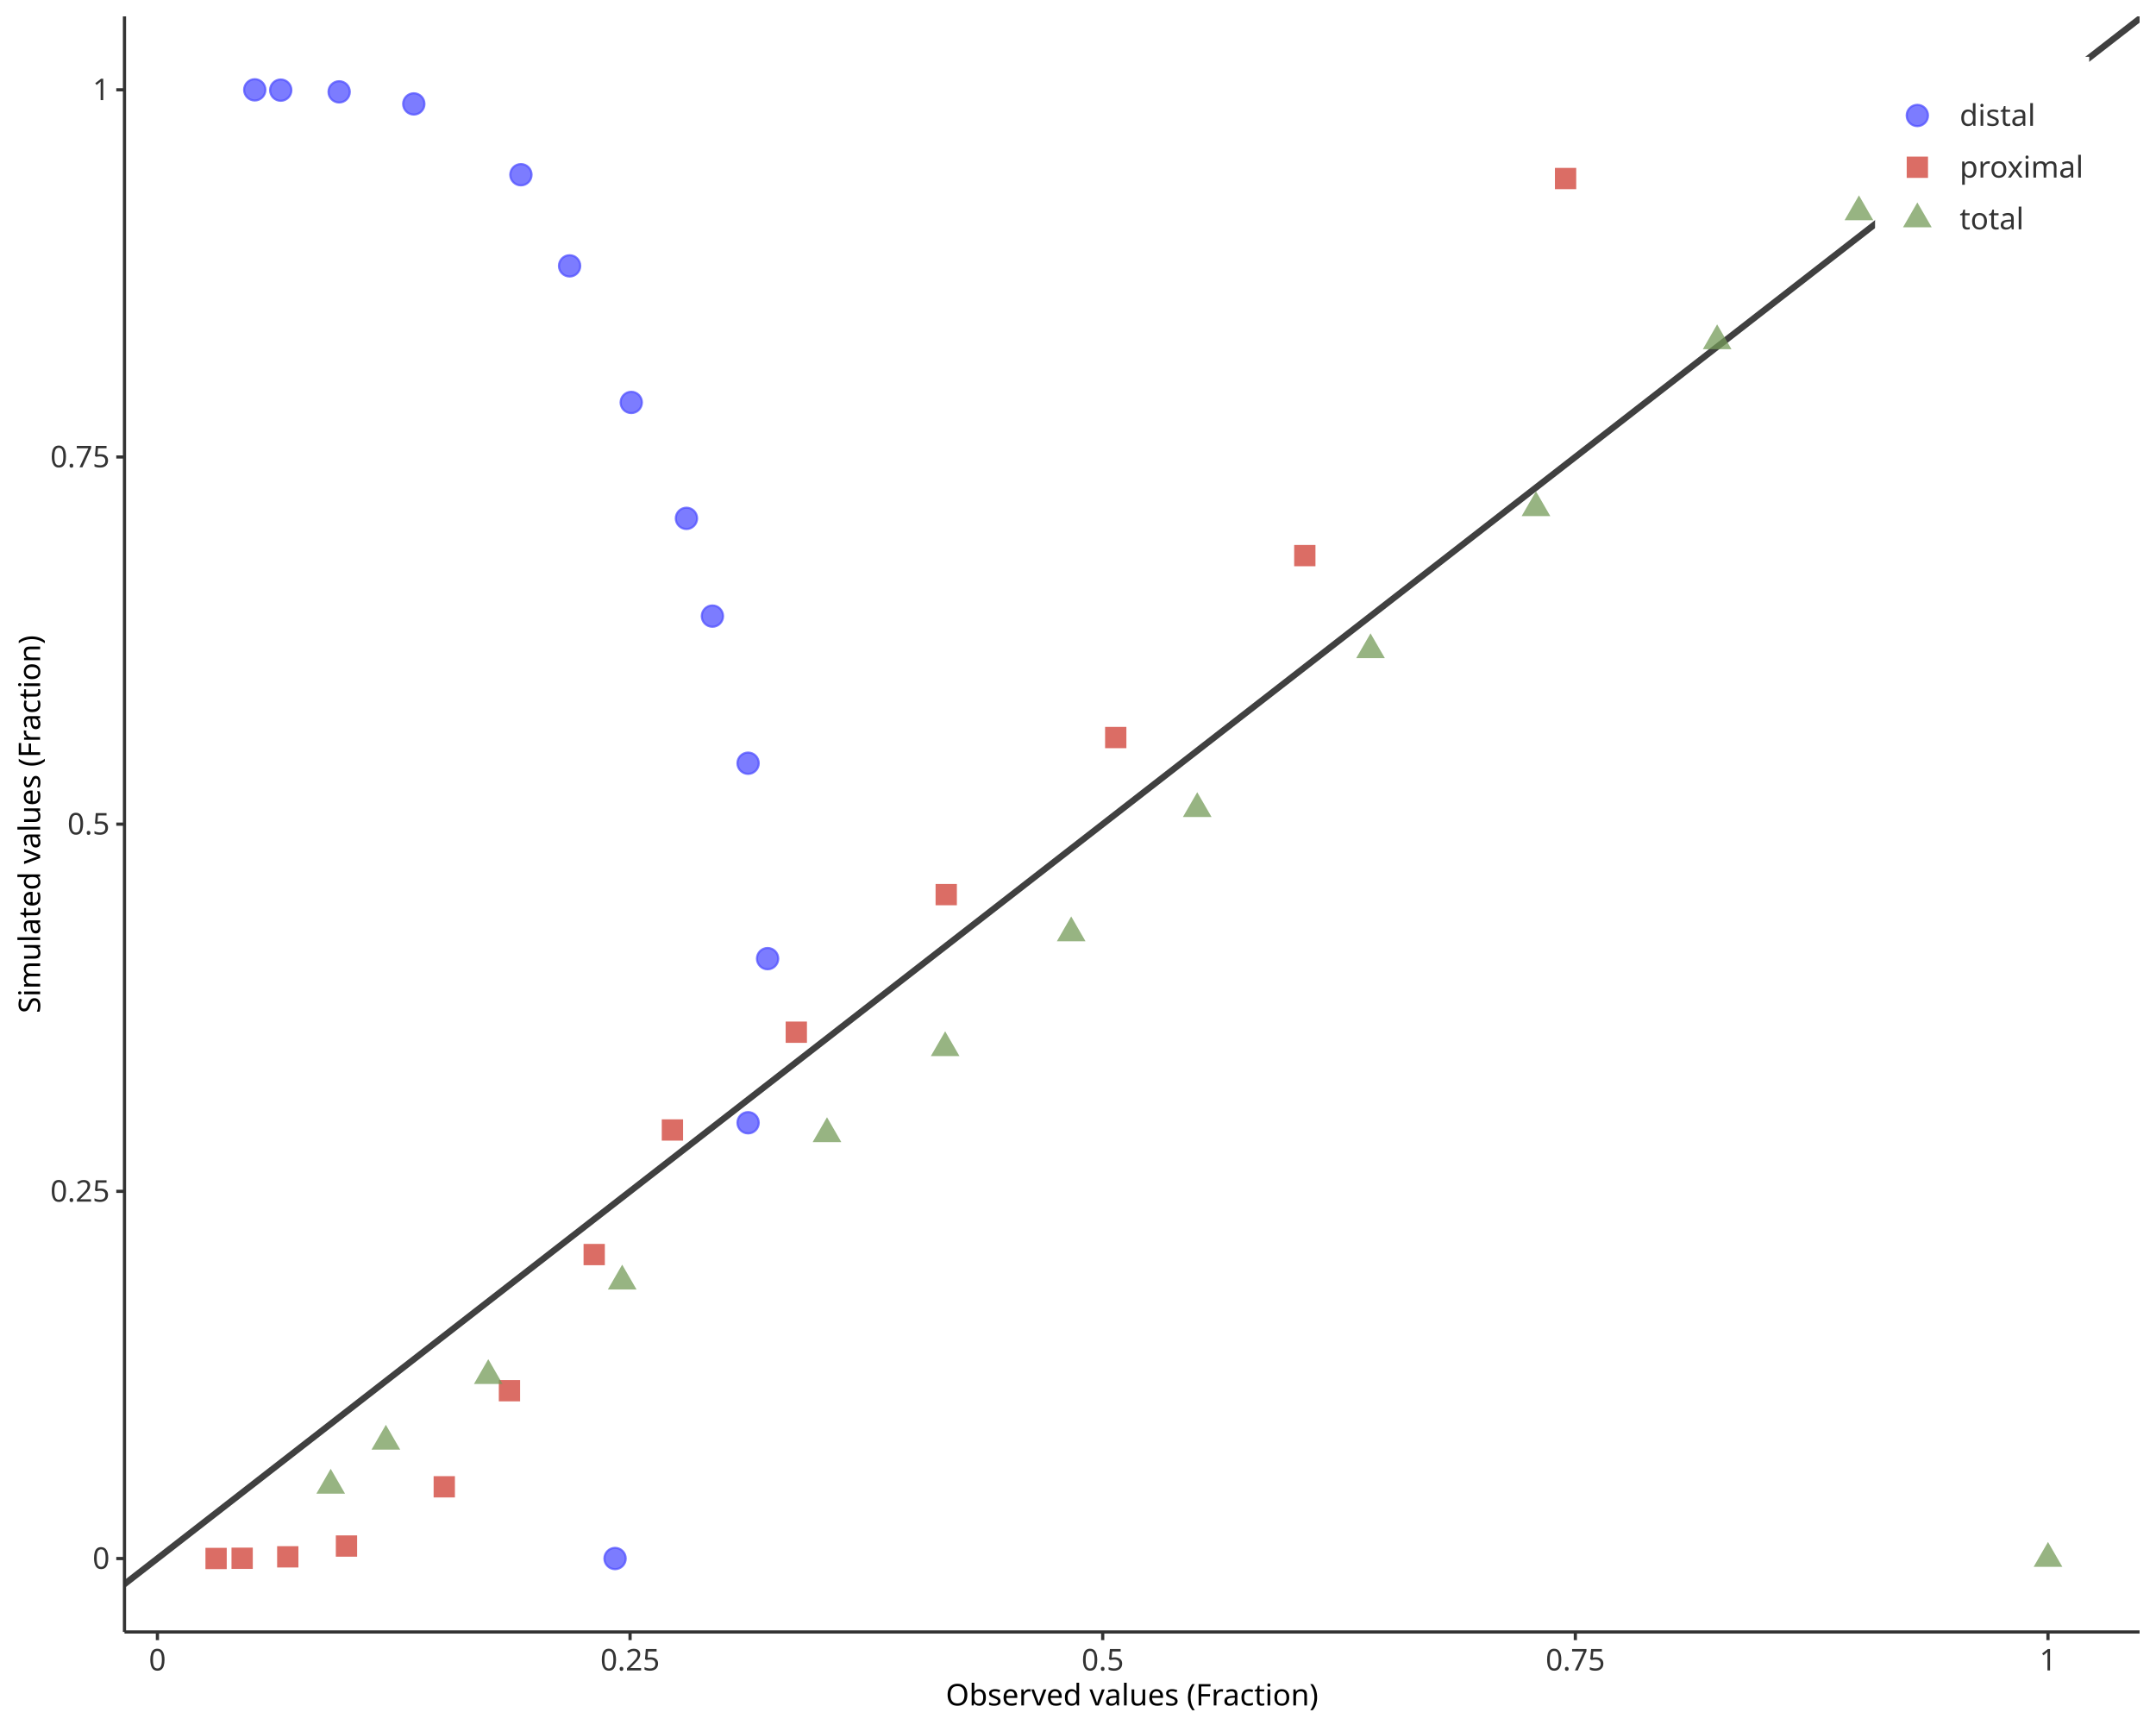
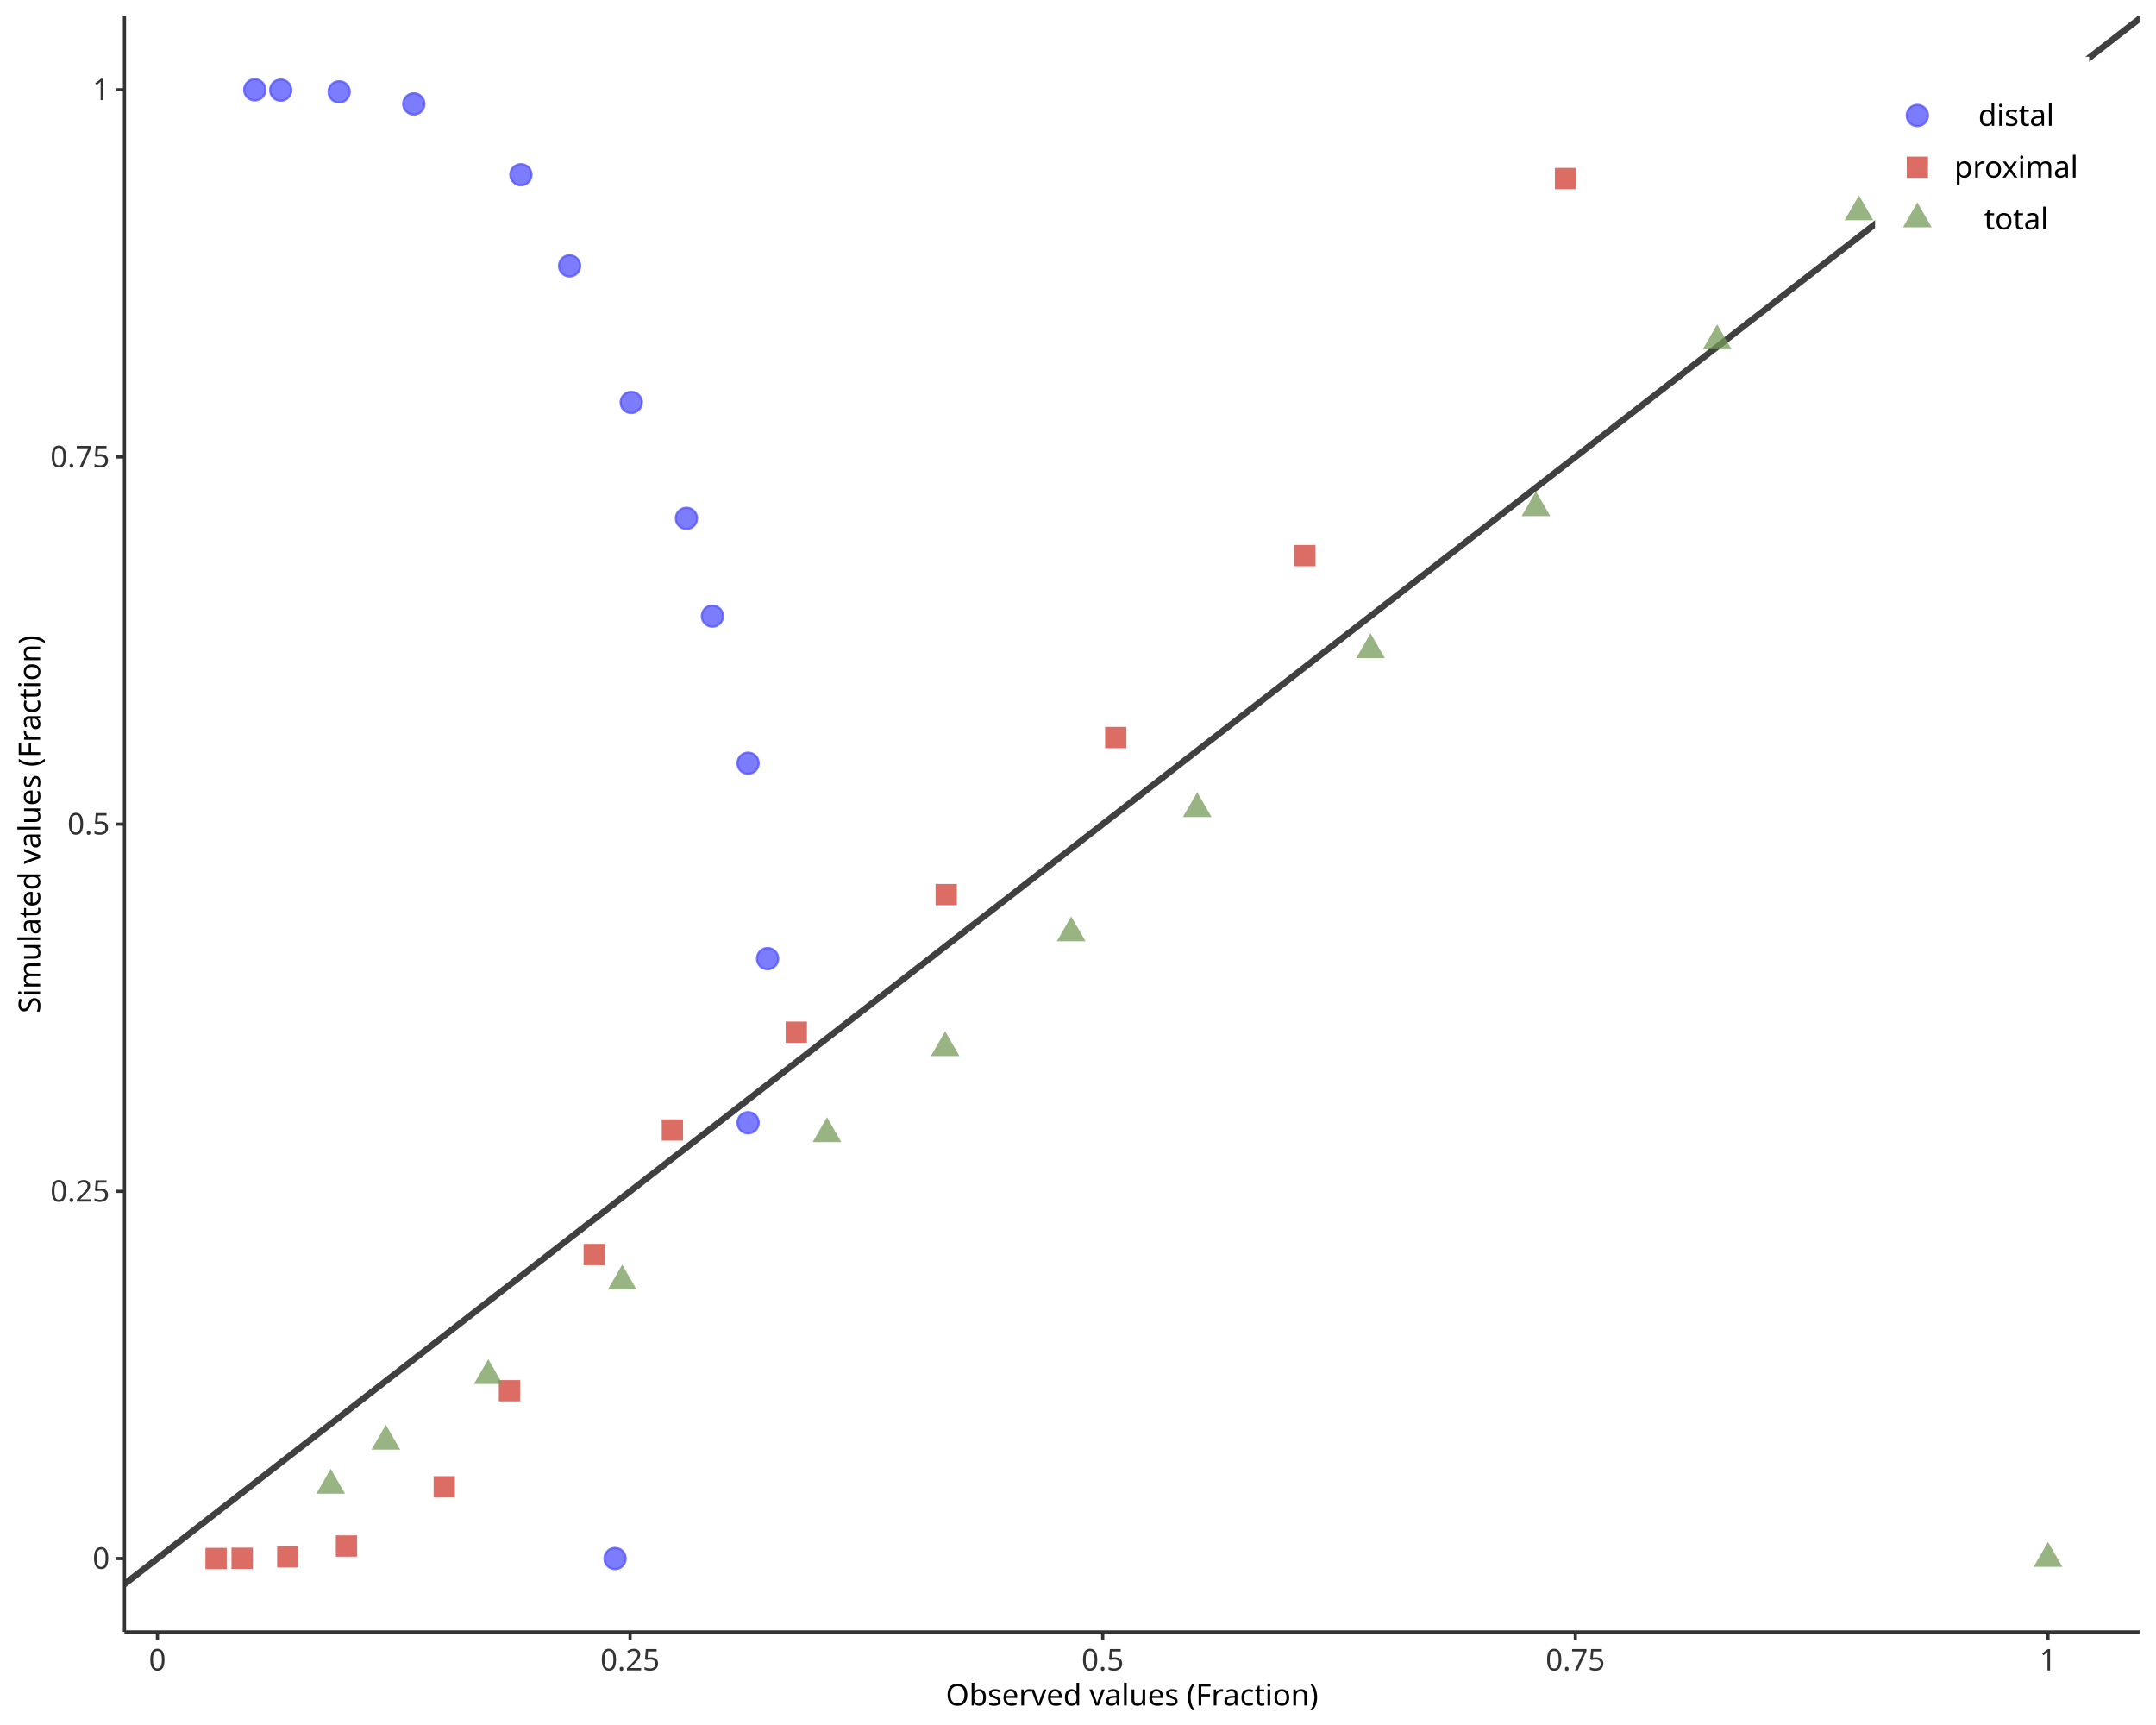
<svg xmlns="http://www.w3.org/2000/svg" class="svglite" data-engine-version="2.0" width="720.00pt" height="576.00pt" viewBox="0 0 720.00 576.00">
  <defs>
    <style type="text/css">
    .svglite line, .svglite polyline, .svglite polygon, .svglite path, .svglite rect, .svglite circle {
      fill: none;
      stroke: #000000;
      stroke-linecap: round;
      stroke-linejoin: round;
      stroke-miterlimit: 10.00;
    }
  </style>
  </defs>
  <rect width="100%" height="100%" style="stroke: none; fill: #FFFFFF;" />
  <defs>
    <clipPath id="cpMC4wMHw3MjAuMDB8MC4wMHw1NzYuMDA=">
      <rect x="0.00" y="0.00" width="720.00" height="576.00" />
    </clipPath>
  </defs>
  <g clip-path="url(#cpMC4wMHw3MjAuMDB8MC4wMHw1NzYuMDA=)">
    <rect x="0.00" y="0.00" width="720.00" height="576.00" style="stroke-width: 1.07; stroke: none; fill: #FFFFFF;" />
  </g>
  <defs>
    <clipPath id="cpNDEuNTd8NzE0LjUyfDUuNDh8NTQ0Ljkz">
      <rect x="41.57" y="5.48" width="672.95" height="539.45" />
    </clipPath>
  </defs>
  <g clip-path="url(#cpNDEuNTd8NzE0LjUyfDUuNDh8NTQ0Ljkz)">
    <rect x="41.57" y="5.48" width="672.95" height="539.45" style="stroke-width: 1.07; stroke: none; fill: #FFFFFF;" />
    <polyline points="41.57,459.11 714.52,459.11 " style="stroke-width: 0.53; stroke: #FFFFFF; stroke-linecap: butt;" />
    <polyline points="41.57,336.50 714.52,336.50 " style="stroke-width: 0.53; stroke: #FFFFFF; stroke-linecap: butt;" />
    <polyline points="41.57,213.89 714.52,213.89 " style="stroke-width: 0.53; stroke: #FFFFFF; stroke-linecap: butt;" />
    <polyline points="41.57,91.29 714.52,91.29 " style="stroke-width: 0.53; stroke: #FFFFFF; stroke-linecap: butt;" />
    <polyline points="131.49,544.93 131.49,5.48 " style="stroke-width: 0.53; stroke: #FFFFFF; stroke-linecap: butt;" />
    <polyline points="289.33,544.93 289.33,5.48 " style="stroke-width: 0.53; stroke: #FFFFFF; stroke-linecap: butt;" />
    <polyline points="447.17,544.93 447.17,5.48 " style="stroke-width: 0.53; stroke: #FFFFFF; stroke-linecap: butt;" />
    <polyline points="605.01,544.93 605.01,5.48 " style="stroke-width: 0.53; stroke: #FFFFFF; stroke-linecap: butt;" />
  </g>
  <g clip-path="url(#cpMC4wMHw3MjAuMDB8MC4wMHw1NzYuMDA=)">
</g>
  <g clip-path="url(#cpNDEuNTd8NzE0LjUyfDUuNDh8NTQ0Ljkz)">
</g>
  <g clip-path="url(#cpMC4wMHw3MjAuMDB8MC4wMHw1NzYuMDA=)">
</g>
  <g clip-path="url(#cpNDEuNTd8NzE0LjUyfDUuNDh8NTQ0Ljkz)">
</g>
  <g clip-path="url(#cpMC4wMHw3MjAuMDB8MC4wMHw1NzYuMDA=)">
</g>
  <g clip-path="url(#cpNDEuNTd8NzE0LjUyfDUuNDh8NTQ0Ljkz)">
</g>
  <g clip-path="url(#cpMC4wMHw3MjAuMDB8MC4wMHw1NzYuMDA=)">
</g>
  <g clip-path="url(#cpNDEuNTd8NzE0LjUyfDUuNDh8NTQ0Ljkz)">
</g>
  <g clip-path="url(#cpMC4wMHw3MjAuMDB8MC4wMHw1NzYuMDA=)">
</g>
  <g clip-path="url(#cpNDEuNTd8NzE0LjUyfDUuNDh8NTQ0Ljkz)">
</g>
  <g clip-path="url(#cpMC4wMHw3MjAuMDB8MC4wMHw1NzYuMDA=)">
</g>
  <g clip-path="url(#cpNDEuNTd8NzE0LjUyfDUuNDh8NTQ0Ljkz)">
</g>
  <g clip-path="url(#cpMC4wMHw3MjAuMDB8MC4wMHw1NzYuMDA=)">
</g>
  <g clip-path="url(#cpNDEuNTd8NzE0LjUyfDUuNDh8NTQ0Ljkz)">
</g>
  <g clip-path="url(#cpMC4wMHw3MjAuMDB8MC4wMHw1NzYuMDA=)">
</g>
  <g clip-path="url(#cpNDEuNTd8NzE0LjUyfDUuNDh8NTQ0Ljkz)">
</g>
  <g clip-path="url(#cpMC4wMHw3MjAuMDB8MC4wMHw1NzYuMDA=)">
</g>
  <g clip-path="url(#cpNDEuNTd8NzE0LjUyfDUuNDh8NTQ0Ljkz)">
</g>
  <g clip-path="url(#cpMC4wMHw3MjAuMDB8MC4wMHw1NzYuMDA=)">
</g>
  <g clip-path="url(#cpNDEuNTd8NzE0LjUyfDUuNDh8NTQ0Ljkz)">
</g>
  <g clip-path="url(#cpMC4wMHw3MjAuMDB8MC4wMHw1NzYuMDA=)">
</g>
  <g clip-path="url(#cpNDEuNTd8NzE0LjUyfDUuNDh8NTQ0Ljkz)">
</g>
  <g clip-path="url(#cpMC4wMHw3MjAuMDB8MC4wMHw1NzYuMDA=)">
</g>
  <g clip-path="url(#cpNDEuNTd8NzE0LjUyfDUuNDh8NTQ0Ljkz)">
</g>
  <g clip-path="url(#cpMC4wMHw3MjAuMDB8MC4wMHw1NzYuMDA=)">
</g>
  <g clip-path="url(#cpNDEuNTd8NzE0LjUyfDUuNDh8NTQ0Ljkz)">
</g>
  <g clip-path="url(#cpMC4wMHw3MjAuMDB8MC4wMHw1NzYuMDA=)">
</g>
  <g clip-path="url(#cpNDEuNTd8NzE0LjUyfDUuNDh8NTQ0Ljkz)">
</g>
  <g clip-path="url(#cpMC4wMHw3MjAuMDB8MC4wMHw1NzYuMDA=)">
</g>
  <g clip-path="url(#cpNDEuNTd8NzE0LjUyfDUuNDh8NTQ0Ljkz)">
</g>
  <g clip-path="url(#cpMC4wMHw3MjAuMDB8MC4wMHw1NzYuMDA=)">
</g>
  <g clip-path="url(#cpNDEuNTd8NzE0LjUyfDUuNDh8NTQ0Ljkz)">
    <line x1="-631.38" y1="1051.68" x2="1387.47" y2="-516.51" style="stroke-width: 2.13; stroke: #000000; stroke-opacity: 0.75; stroke-linecap: butt;" />
    <circle cx="205.40" cy="520.41" r="3.56" style="stroke-width: 0.71; stroke: #5050FF; stroke-opacity: 0.75; fill: #5050FF; fill-opacity: 0.75;" />
    <circle cx="249.83" cy="374.90" r="3.56" style="stroke-width: 0.71; stroke: #5050FF; stroke-opacity: 0.75; fill: #5050FF; fill-opacity: 0.75;" />
    <circle cx="256.34" cy="320.10" r="3.56" style="stroke-width: 0.71; stroke: #5050FF; stroke-opacity: 0.75; fill: #5050FF; fill-opacity: 0.75;" />
    <circle cx="249.83" cy="254.85" r="3.56" style="stroke-width: 0.71; stroke: #5050FF; stroke-opacity: 0.75; fill: #5050FF; fill-opacity: 0.75;" />
    <circle cx="237.91" cy="205.73" r="3.56" style="stroke-width: 0.71; stroke: #5050FF; stroke-opacity: 0.75; fill: #5050FF; fill-opacity: 0.75;" />
    <circle cx="229.24" cy="173.09" r="3.56" style="stroke-width: 0.71; stroke: #5050FF; stroke-opacity: 0.75; fill: #5050FF; fill-opacity: 0.75;" />
    <circle cx="210.81" cy="134.38" r="3.56" style="stroke-width: 0.71; stroke: #5050FF; stroke-opacity: 0.75; fill: #5050FF; fill-opacity: 0.75;" />
    <circle cx="190.22" cy="88.78" r="3.56" style="stroke-width: 0.71; stroke: #5050FF; stroke-opacity: 0.75; fill: #5050FF; fill-opacity: 0.75;" />
    <circle cx="173.96" cy="58.34" r="3.56" style="stroke-width: 0.71; stroke: #5050FF; stroke-opacity: 0.75; fill: #5050FF; fill-opacity: 0.75;" />
    <circle cx="138.19" cy="34.70" r="3.56" style="stroke-width: 0.71; stroke: #5050FF; stroke-opacity: 0.75; fill: #5050FF; fill-opacity: 0.75;" />
    <circle cx="113.26" cy="30.67" r="3.56" style="stroke-width: 0.71; stroke: #5050FF; stroke-opacity: 0.75; fill: #5050FF; fill-opacity: 0.75;" />
    <circle cx="93.75" cy="30.10" r="3.56" style="stroke-width: 0.71; stroke: #5050FF; stroke-opacity: 0.75; fill: #5050FF; fill-opacity: 0.75;" />
    <circle cx="85.08" cy="30.00" r="3.56" style="stroke-width: 0.71; stroke: #5050FF; stroke-opacity: 0.75; fill: #5050FF; fill-opacity: 0.75;" />
    <polygon points="519.27,63.17 526.38,63.17 526.38,56.06 519.27,56.06 " style="stroke-width: 0.71; stroke: none; fill: #CE3D32; fill-opacity: 0.75;" />
    <polygon points="432.19,189.08 439.30,189.08 439.30,181.97 432.19,181.97 " style="stroke-width: 0.71; stroke: none; fill: #CE3D32; fill-opacity: 0.75;" />
    <polygon points="369.05,249.83 376.16,249.83 376.16,242.72 369.05,242.72 " style="stroke-width: 0.71; stroke: none; fill: #CE3D32; fill-opacity: 0.75;" />
    <polygon points="312.44,302.28 319.55,302.28 319.55,295.17 312.44,295.17 " style="stroke-width: 0.71; stroke: none; fill: #CE3D32; fill-opacity: 0.75;" />
    <polygon points="262.37,348.22 269.48,348.22 269.48,341.11 262.37,341.11 " style="stroke-width: 0.71; stroke: none; fill: #CE3D32; fill-opacity: 0.75;" />
    <polygon points="221.00,380.87 228.11,380.87 228.11,373.76 221.00,373.76 " style="stroke-width: 0.71; stroke: none; fill: #CE3D32; fill-opacity: 0.75;" />
    <polygon points="194.88,422.47 201.99,422.47 201.99,415.36 194.88,415.36 " style="stroke-width: 0.71; stroke: none; fill: #CE3D32; fill-opacity: 0.75;" />
    <polygon points="166.58,467.93 173.69,467.93 173.69,460.82 166.58,460.82 " style="stroke-width: 0.71; stroke: none; fill: #CE3D32; fill-opacity: 0.75;" />
    <polygon points="144.81,500.02 151.92,500.02 151.92,492.91 144.81,492.91 " style="stroke-width: 0.71; stroke: none; fill: #CE3D32; fill-opacity: 0.75;" />
    <polygon points="112.15,519.80 119.26,519.80 119.26,512.69 112.15,512.69 " style="stroke-width: 0.71; stroke: none; fill: #CE3D32; fill-opacity: 0.75;" />
    <polygon points="92.55,523.40 99.66,523.40 99.66,516.29 92.55,516.29 " style="stroke-width: 0.71; stroke: none; fill: #CE3D32; fill-opacity: 0.75;" />
    <polygon points="77.31,523.88 84.42,523.88 84.42,516.77 77.31,516.77 " style="stroke-width: 0.71; stroke: none; fill: #CE3D32; fill-opacity: 0.75;" />
    <polygon points="68.61,523.95 75.72,523.95 75.72,516.84 68.61,516.84 " style="stroke-width: 0.71; stroke: none; fill: #CE3D32; fill-opacity: 0.75;" />
    <polygon points="683.93,514.88 688.72,523.18 679.14,523.18 " style="stroke-width: 0.71; stroke: none; fill: #749B58; fill-opacity: 0.75;" />
    <polygon points="620.80,65.24 625.58,73.53 616.01,73.53 " style="stroke-width: 0.71; stroke: none; fill: #749B58; fill-opacity: 0.75;" />
    <polygon points="573.44,108.31 578.23,116.61 568.66,116.61 " style="stroke-width: 0.71; stroke: none; fill: #749B58; fill-opacity: 0.75;" />
    <polygon points="512.94,164.05 517.73,172.34 508.15,172.34 " style="stroke-width: 0.71; stroke: none; fill: #749B58; fill-opacity: 0.75;" />
    <polygon points="457.69,211.48 462.48,219.77 452.90,219.77 " style="stroke-width: 0.71; stroke: none; fill: #749B58; fill-opacity: 0.75;" />
    <polygon points="399.82,264.53 404.61,272.82 395.03,272.82 " style="stroke-width: 0.71; stroke: none; fill: #749B58; fill-opacity: 0.75;" />
    <polygon points="357.73,306.01 362.51,314.30 352.94,314.30 " style="stroke-width: 0.71; stroke: none; fill: #749B58; fill-opacity: 0.75;" />
    <polygon points="315.64,344.36 320.42,352.65 310.85,352.65 " style="stroke-width: 0.71; stroke: none; fill: #749B58; fill-opacity: 0.75;" />
    <polygon points="276.18,373.06 280.96,381.36 271.39,381.36 " style="stroke-width: 0.71; stroke: none; fill: #749B58; fill-opacity: 0.75;" />
    <polygon points="207.78,422.28 212.57,430.58 202.99,430.58 " style="stroke-width: 0.71; stroke: none; fill: #749B58; fill-opacity: 0.75;" />
    <polygon points="163.06,453.84 167.84,462.13 158.27,462.13 " style="stroke-width: 0.71; stroke: none; fill: #749B58; fill-opacity: 0.75;" />
    <polygon points="128.86,475.76 133.65,484.05 124.07,484.05 " style="stroke-width: 0.71; stroke: none; fill: #749B58; fill-opacity: 0.75;" />
    <polygon points="110.44,490.46 115.23,498.76 105.65,498.76 " style="stroke-width: 0.71; stroke: none; fill: #749B58; fill-opacity: 0.75;" />
  </g>
  <g clip-path="url(#cpMC4wMHw3MjAuMDB8MC4wMHw1NzYuMDA=)">
    <polyline points="41.57,544.93 41.57,5.48 " style="stroke-width: 1.07; stroke: #333333; stroke-linecap: butt;" />
    <text x="36.64" y="523.85" text-anchor="end" style="font-size: 10.00px; fill: #333333; font-family: sans;" textLength="5.56px" lengthAdjust="spacingAndGlyphs">0</text>
    <text x="36.64" y="401.25" text-anchor="end" style="font-size: 10.00px; fill: #333333; font-family: sans;" textLength="19.46px" lengthAdjust="spacingAndGlyphs">0.25</text>
    <text x="36.64" y="278.64" text-anchor="end" style="font-size: 10.00px; fill: #333333; font-family: sans;" textLength="13.90px" lengthAdjust="spacingAndGlyphs">0.5</text>
    <text x="36.64" y="156.03" text-anchor="end" style="font-size: 10.00px; fill: #333333; font-family: sans;" textLength="19.46px" lengthAdjust="spacingAndGlyphs">0.75</text>
    <text x="36.64" y="33.43" text-anchor="end" style="font-size: 10.00px; fill: #333333; font-family: sans;" textLength="5.56px" lengthAdjust="spacingAndGlyphs">1</text>
    <polyline points="38.83,520.41 41.57,520.41 " style="stroke-width: 1.07; stroke: #333333; stroke-linecap: butt;" />
    <polyline points="38.83,397.81 41.57,397.81 " style="stroke-width: 1.07; stroke: #333333; stroke-linecap: butt;" />
    <polyline points="38.83,275.20 41.57,275.20 " style="stroke-width: 1.07; stroke: #333333; stroke-linecap: butt;" />
    <polyline points="38.83,152.59 41.57,152.59 " style="stroke-width: 1.07; stroke: #333333; stroke-linecap: butt;" />
    <polyline points="38.83,29.98 41.57,29.98 " style="stroke-width: 1.07; stroke: #333333; stroke-linecap: butt;" />
    <polyline points="41.57,544.93 714.52,544.93 " style="stroke-width: 1.07; stroke: #333333; stroke-linecap: butt;" />
    <polyline points="52.57,547.67 52.57,544.93 " style="stroke-width: 1.07; stroke: #333333; stroke-linecap: butt;" />
    <polyline points="210.41,547.67 210.41,544.93 " style="stroke-width: 1.07; stroke: #333333; stroke-linecap: butt;" />
    <polyline points="368.25,547.67 368.25,544.93 " style="stroke-width: 1.07; stroke: #333333; stroke-linecap: butt;" />
    <polyline points="526.09,547.67 526.09,544.93 " style="stroke-width: 1.07; stroke: #333333; stroke-linecap: butt;" />
    <polyline points="683.93,547.67 683.93,544.93 " style="stroke-width: 1.07; stroke: #333333; stroke-linecap: butt;" />
    <text x="52.57" y="557.78" text-anchor="middle" style="font-size: 10.00px; fill: #333333; font-family: sans;" textLength="5.56px" lengthAdjust="spacingAndGlyphs">0</text>
    <text x="210.41" y="557.78" text-anchor="middle" style="font-size: 10.00px; fill: #333333; font-family: sans;" textLength="19.46px" lengthAdjust="spacingAndGlyphs">0.25</text>
    <text x="368.25" y="557.78" text-anchor="middle" style="font-size: 10.00px; fill: #333333; font-family: sans;" textLength="13.90px" lengthAdjust="spacingAndGlyphs">0.5</text>
    <text x="526.09" y="557.78" text-anchor="middle" style="font-size: 10.00px; fill: #333333; font-family: sans;" textLength="19.46px" lengthAdjust="spacingAndGlyphs">0.75</text>
    <text x="683.93" y="557.78" text-anchor="middle" style="font-size: 10.00px; fill: #333333; font-family: sans;" textLength="5.56px" lengthAdjust="spacingAndGlyphs">1</text>
    <text x="378.05" y="569.48" text-anchor="middle" style="font-size: 10.00px; font-family: sans;" textLength="120.62px" lengthAdjust="spacingAndGlyphs">Observed values (Fraction)</text>
    <text transform="translate(13.40,275.21) rotate(-90)" text-anchor="middle" style="font-size: 10.00px; font-family: sans;" textLength="121.73px" lengthAdjust="spacingAndGlyphs">Simulated values (Fraction)</text>
    <rect x="626.18" y="18.97" width="71.51" height="68.28" style="stroke-width: 1.07; stroke: none; fill: #FFFFFF;" />
    <rect x="631.66" y="29.92" width="17.28" height="17.28" style="stroke-width: 1.07; stroke: none; fill: #FFFFFF;" />
    <circle cx="640.30" cy="38.56" r="3.56" style="stroke-width: 0.71; stroke: #5050FF; stroke-opacity: 0.75; fill: #5050FF; fill-opacity: 0.75;" />
    <rect x="631.66" y="47.20" width="17.28" height="17.28" style="stroke-width: 1.07; stroke: none; fill: #FFFFFF;" />
    <polygon points="636.75,59.40 643.86,59.40 643.86,52.29 636.75,52.29 " style="stroke-width: 0.71; stroke: none; fill: #CE3D32; fill-opacity: 0.75;" />
    <rect x="631.66" y="64.48" width="17.28" height="17.28" style="stroke-width: 1.07; stroke: none; fill: #FFFFFF;" />
    <polygon points="640.30,67.60 645.09,75.89 635.52,75.89 " style="stroke-width: 0.71; stroke: none; fill: #749B58; fill-opacity: 0.75;" />
-     <text x="654.42" y="42.01" style="font-size: 10.00px; fill: #333333; font-family: sans;" textLength="23.35px" lengthAdjust="spacingAndGlyphs">distal</text>
-     <text x="654.42" y="59.29" style="font-size: 10.00px; fill: #333333; font-family: sans;" textLength="37.79px" lengthAdjust="spacingAndGlyphs">proximal</text>
-     <text x="654.42" y="76.57" style="font-size: 10.00px; fill: #333333; font-family: sans;" textLength="18.90px" lengthAdjust="spacingAndGlyphs">total</text>
+     <text x="673.32" y="42.01" text-anchor="middle" style="font-size: 10.00px; font-family: sans;" textLength="23.35px" lengthAdjust="spacingAndGlyphs">distal</text>
+     <text x="673.32" y="59.29" text-anchor="middle" style="font-size: 10.00px; font-family: sans;" textLength="37.79px" lengthAdjust="spacingAndGlyphs">proximal</text>
+     <text x="673.32" y="76.57" text-anchor="middle" style="font-size: 10.00px; font-family: sans;" textLength="18.90px" lengthAdjust="spacingAndGlyphs">total</text>
  </g>
</svg>
